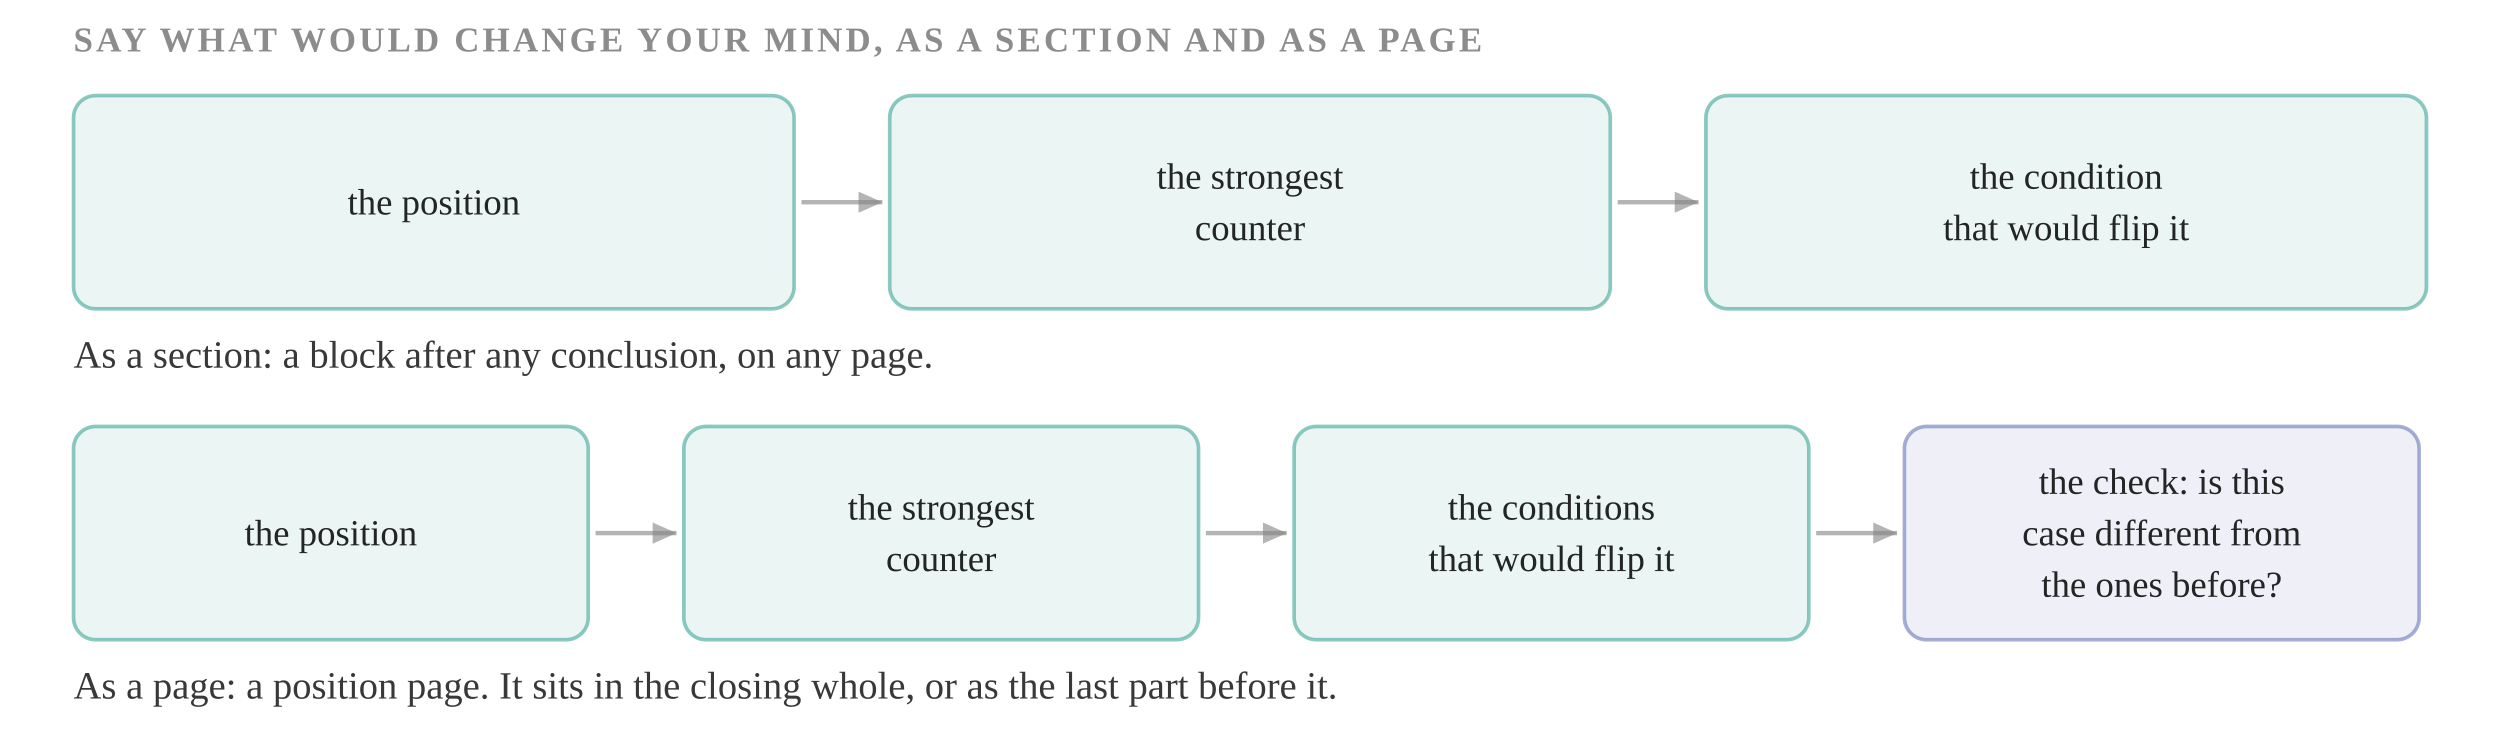
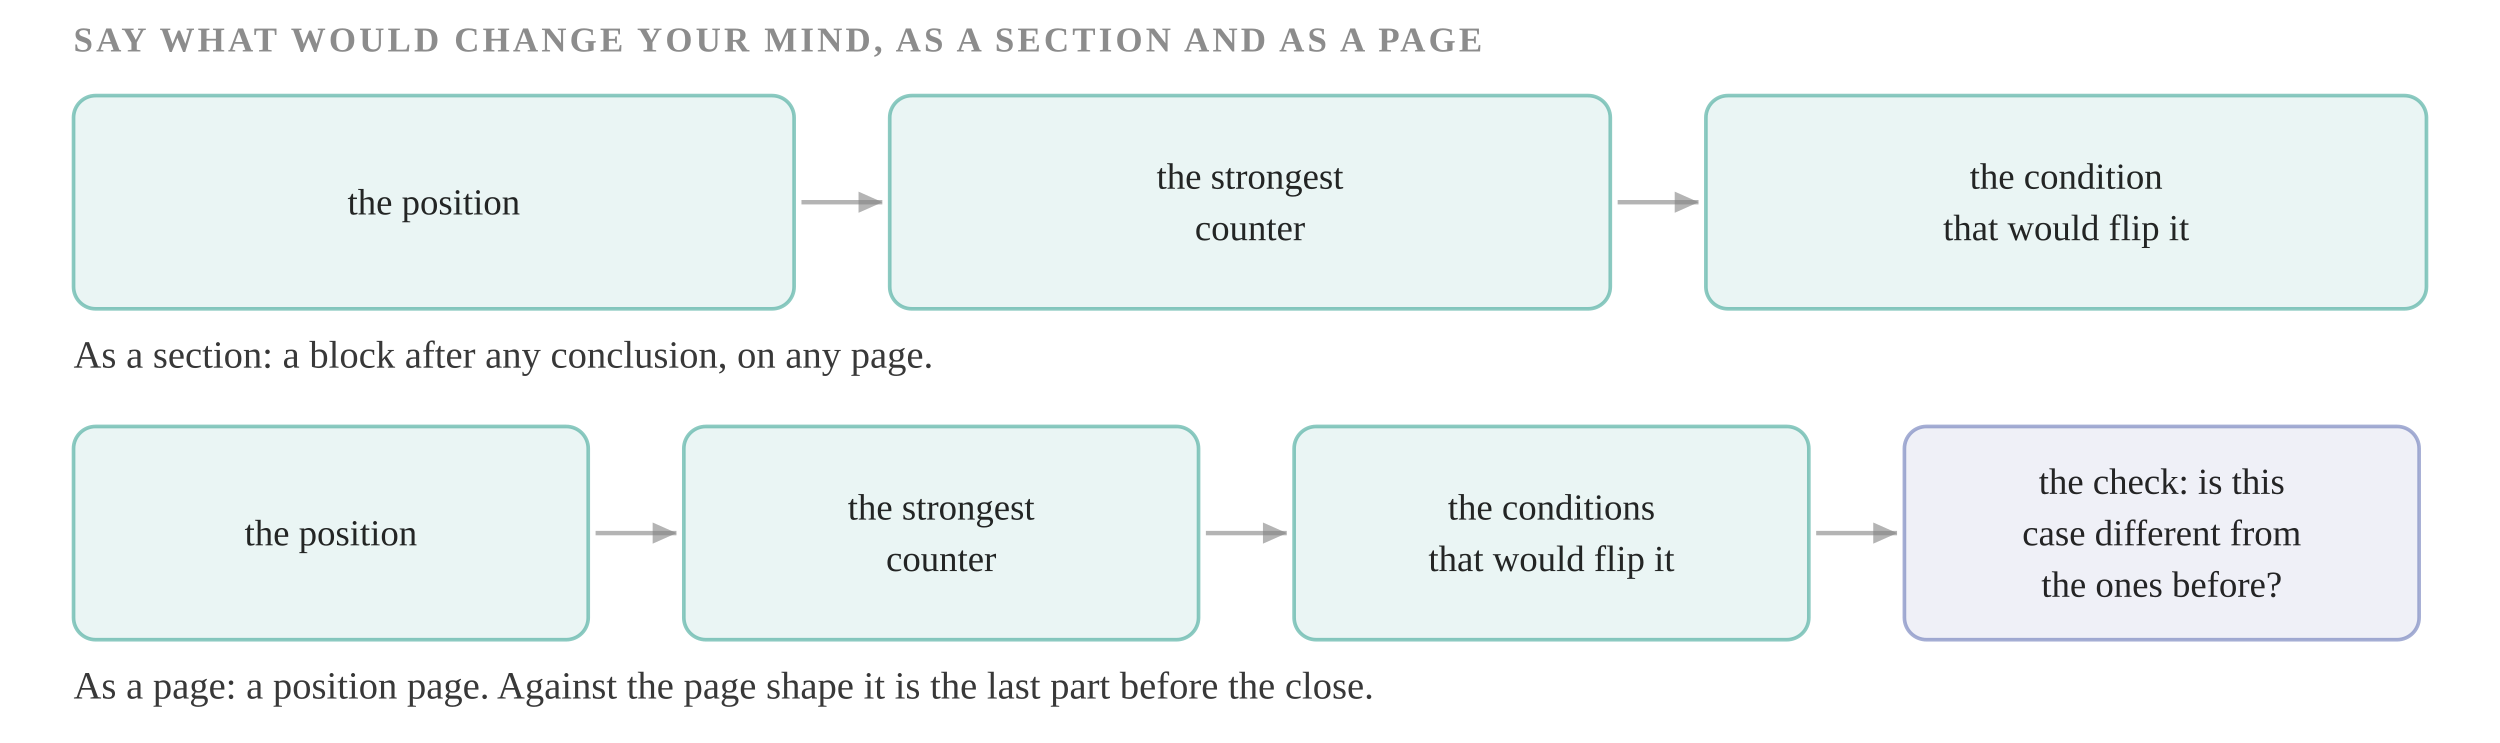
<svg xmlns="http://www.w3.org/2000/svg" viewBox="0 0 680 202" width="680" role="img" aria-label="Say what would change your mind as a section is position, counter, flip condition, and as a page adds the check" style="max-width:100%;height:auto">
  <defs>
    <marker id="ar" viewBox="0 0 10 10" refX="9" refY="5" markerWidth="6" markerHeight="6" orient="auto-start-reverse">
      <path d="M0,1 L9,5 L0,9 z" fill="rgba(130,130,130,.6)" />
    </marker>
  </defs>
  <text x="20" y="14" font-size="9.5" fill="currentColor" opacity="0.45" text-anchor="start" font-weight="700" letter-spacing=".09em">SAY WHAT WOULD CHANGE YOUR MIND, AS A SECTION AND AS A PAGE</text>
  <rect x="20" y="26" width="196" height="58" rx="6" fill="rgba(47,158,143,.10)" stroke="#2f9e8f" stroke-opacity=".55" />
  <text x="118.0" y="58.333" font-size="10" fill="currentColor" opacity="0.85" text-anchor="middle">the position</text>
  <line x1="218.0" y1="55.0" x2="240.0" y2="55.0" stroke="rgba(130,130,130,.6)" stroke-width="1.2" marker-end="url(#ar)" />
  <rect x="242" y="26" width="196" height="58" rx="6" fill="rgba(47,158,143,.10)" stroke="#2f9e8f" stroke-opacity=".55" />
  <text x="340.0" y="51.333" font-size="10" fill="currentColor" opacity="0.85" text-anchor="middle">the strongest</text>
  <text x="340.0" y="65.333" font-size="10" fill="currentColor" opacity="0.85" text-anchor="middle">counter</text>
  <line x1="440.0" y1="55.0" x2="462.0" y2="55.0" stroke="rgba(130,130,130,.6)" stroke-width="1.2" marker-end="url(#ar)" />
  <rect x="464" y="26" width="196" height="58" rx="6" fill="rgba(47,158,143,.10)" stroke="#2f9e8f" stroke-opacity=".55" />
  <text x="562.0" y="51.333" font-size="10" fill="currentColor" opacity="0.85" text-anchor="middle">the condition</text>
  <text x="562.0" y="65.333" font-size="10" fill="currentColor" opacity="0.85" text-anchor="middle">that would flip it</text>
  <text x="20" y="100" font-size="10.5" fill="currentColor" opacity="0.78" text-anchor="start">As a section: a block after any conclusion, on any page.</text>
  <rect x="20" y="116" width="140" height="58" rx="6" fill="rgba(47,158,143,.10)" stroke="#2f9e8f" stroke-opacity=".55" />
  <text x="90.0" y="148.333" font-size="10" fill="currentColor" opacity="0.85" text-anchor="middle">the position</text>
  <line x1="162.0" y1="145.0" x2="184.0" y2="145.0" stroke="rgba(130,130,130,.6)" stroke-width="1.2" marker-end="url(#ar)" />
  <rect x="186" y="116" width="140" height="58" rx="6" fill="rgba(47,158,143,.10)" stroke="#2f9e8f" stroke-opacity=".55" />
  <text x="256.0" y="141.333" font-size="10" fill="currentColor" opacity="0.85" text-anchor="middle">the strongest</text>
  <text x="256.0" y="155.333" font-size="10" fill="currentColor" opacity="0.85" text-anchor="middle">counter</text>
  <line x1="328.0" y1="145.0" x2="350.0" y2="145.0" stroke="rgba(130,130,130,.6)" stroke-width="1.2" marker-end="url(#ar)" />
  <rect x="352" y="116" width="140" height="58" rx="6" fill="rgba(47,158,143,.10)" stroke="#2f9e8f" stroke-opacity=".55" />
  <text x="422.0" y="141.333" font-size="10" fill="currentColor" opacity="0.85" text-anchor="middle">the conditions</text>
  <text x="422.0" y="155.333" font-size="10" fill="currentColor" opacity="0.85" text-anchor="middle">that would flip it</text>
  <line x1="494.0" y1="145.0" x2="516.0" y2="145.0" stroke="rgba(130,130,130,.6)" stroke-width="1.2" marker-end="url(#ar)" />
  <rect x="518" y="116" width="140" height="58" rx="6" fill="rgba(91,108,176,.10)" stroke="#5b6cb0" stroke-opacity=".55" />
  <text x="588.0" y="134.333" font-size="10" fill="currentColor" opacity="0.85" text-anchor="middle">the check: is this</text>
  <text x="588.0" y="148.333" font-size="10" fill="currentColor" opacity="0.85" text-anchor="middle">case different from</text>
  <text x="588.0" y="162.333" font-size="10" fill="currentColor" opacity="0.85" text-anchor="middle">the ones before?</text>
-   <text x="20" y="190" font-size="10.5" fill="currentColor" opacity="0.78" text-anchor="start">As a page: a position page. It sits in the closing whole, or as the last part before it.</text>
+   <text x="20" y="190" font-size="10.5" fill="currentColor" opacity="0.78" text-anchor="start">As a page: a position page. Against the page shape it is the last part before the close.</text>
</svg>
